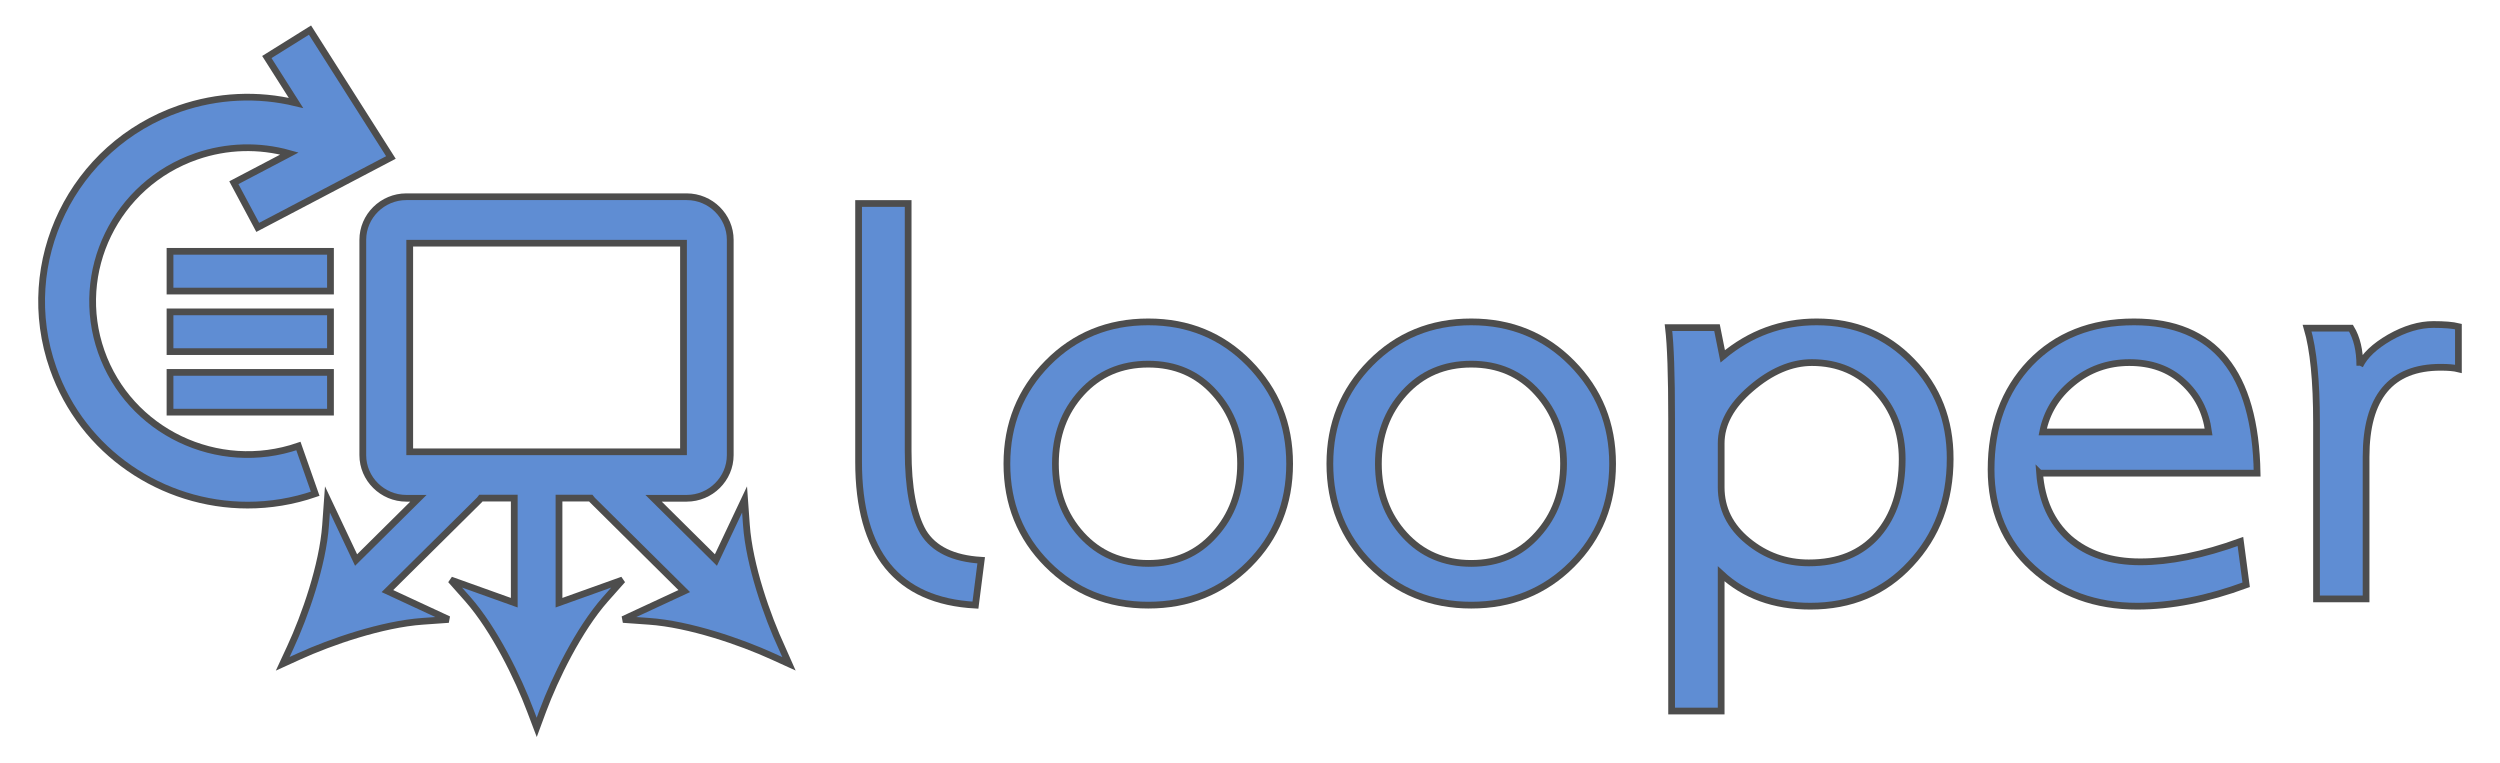
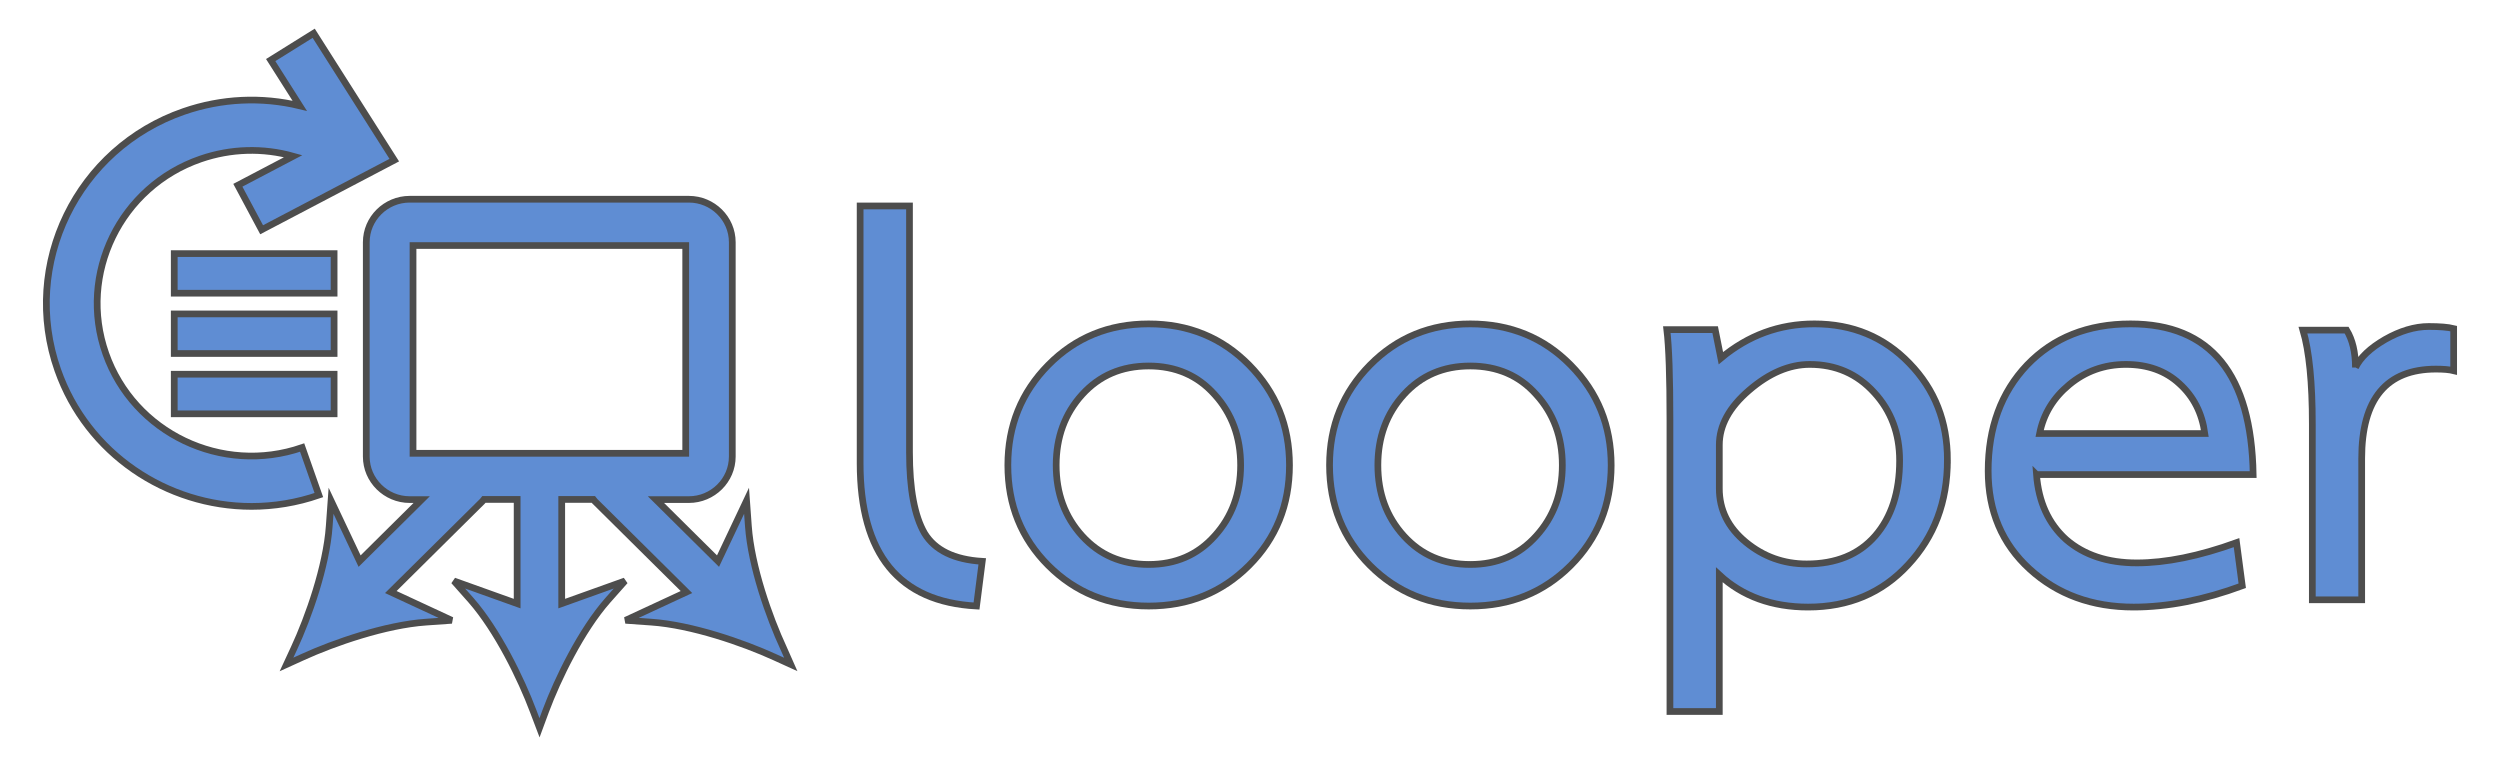
- <svg xmlns="http://www.w3.org/2000/svg" width="196.234mm" height="59.851mm" viewBox="0 0 695.318 212.07" id="svg4198" version="1.1">
+ <svg xmlns="http://www.w3.org/2000/svg" width="174.515" height="53.474" viewBox="0 0 174.515 53.474" id="svg4198" version="1.1">
  <defs id="defs4200" />
-   <g id="layer1" transform="translate(-80.09719,-696.5683)">
-     <g id="g4138-3" transform="matrix(1.013449,0,0,1.004155,-201.0942,-160.1513)" style="stroke:#4d4d4d;stroke-width:1.859;stroke-miterlimit:4;stroke-dasharray:none">
+   <g id="layer1" transform="translate(-340.4989,-775.8664)">
+     <g id="g4138-3" transform="matrix(0.2533623,0,0,0.2510389,270.5436,561.9149)" style="stroke:#4d4d4d;stroke-width:1.859;stroke-miterlimit:4;stroke-dasharray:none">
      <path d="m 345.425,993.079 c 6.151,0 12.408,-1.014 18.536,-3.147 l -4.608,-13.221 c -22.126,7.703 -46.399,-4.021 -54.105,-26.14 -7.711,-22.12 4.015,-46.391 26.137,-54.103 8.327,-2.902 17.177,-3.135 25.513,-0.77 l -15.26,8.083 6.554,12.372 36.548,-19.36 -22.203,-35.28 -11.849,7.456 8.003,12.719 c -10.487,-2.563 -21.509,-2.064 -31.915,1.562 -29.412,10.253 -45,42.521 -34.749,71.93 8.112,23.28 30.022,37.899 53.398,37.899 z" id="path4146-6" style="fill:#5f8dd3;stroke:#4d4d4d;stroke-width:1.859;stroke-miterlimit:4;stroke-dasharray:none" />
      <rect y="922.786" x="324.118" height="11.01" width="44.037" id="rect4157-7" style="color:#000000;clip-rule:nonzero;display:inline;overflow:visible;visibility:visible;opacity:1;isolation:auto;mix-blend-mode:normal;color-interpolation:sRGB;color-interpolation-filters:linearRGB;solid-color:#000000;solid-opacity:1;fill:#5f8dd3;fill-opacity:1;fill-rule:nonzero;stroke:#4d4d4d;stroke-width:1.859;stroke-linecap:butt;stroke-linejoin:miter;stroke-miterlimit:4;stroke-dasharray:none;stroke-dashoffset:0;stroke-opacity:1;marker:none;color-rendering:auto;image-rendering:auto;shape-rendering:auto;text-rendering:auto;enable-background:accumulate" />
      <rect style="color:#000000;clip-rule:nonzero;display:inline;overflow:visible;visibility:visible;opacity:1;isolation:auto;mix-blend-mode:normal;color-interpolation:sRGB;color-interpolation-filters:linearRGB;solid-color:#000000;solid-opacity:1;fill:#5f8dd3;fill-opacity:1;fill-rule:nonzero;stroke:#4d4d4d;stroke-width:1.859;stroke-linecap:butt;stroke-linejoin:miter;stroke-miterlimit:4;stroke-dasharray:none;stroke-dashoffset:0;stroke-opacity:1;marker:none;color-rendering:auto;image-rendering:auto;shape-rendering:auto;text-rendering:auto;enable-background:accumulate" id="rect4159-5" width="44.037" height="11.01" x="324.118" y="939.554" />
      <rect y="956.322" x="324.118" height="11.01" width="44.037" id="rect4161-3" style="color:#000000;clip-rule:nonzero;display:inline;overflow:visible;visibility:visible;opacity:1;isolation:auto;mix-blend-mode:normal;color-interpolation:sRGB;color-interpolation-filters:linearRGB;solid-color:#000000;solid-opacity:1;fill:#5f8dd3;fill-opacity:1;fill-rule:nonzero;stroke:#4d4d4d;stroke-width:1.859;stroke-linecap:butt;stroke-linejoin:miter;stroke-miterlimit:4;stroke-dasharray:none;stroke-dashoffset:0;stroke-opacity:1;marker:none;color-rendering:auto;image-rendering:auto;shape-rendering:auto;text-rendering:auto;enable-background:accumulate" />
      <path d="m 492.004,1032.524 c -4,-8.69 -8.92,-22.806 -9.702,-33.933 l -0.506,-7.081 -7.863,16.783 -17.105,-17.105 9.081,0 c 6.575,0 11.955,-5.38 11.955,-11.955 l 0,-59.614 c 0,-6.575 -5.38,-11.955 -11.955,-11.955 l -76.929,0 c -6.575,0 -11.955,5.38 -11.955,11.955 l 0,59.614 c 0,6.575 5.38,11.955 11.955,11.955 l 3.311,0 -17.105,17.105 -7.863,-16.783 -0.506,7.081 c -0.782,11.127 -5.702,25.243 -9.702,33.933 l -2.069,4.506 4.506,-2.069 c 8.69,-4 22.806,-8.92 33.933,-9.702 l 7.081,-0.506 -16.783,-7.863 25.243,-25.243 c 0.138,-0.138 0.276,-0.322 0.414,-0.506 l 9.152,0 0,28.967 -17.426,-6.299 4.69,5.334 c 7.311,8.414 13.794,21.84 17.151,30.853 l 1.747,4.644 1.701,-4.644 c 3.311,-8.966 9.794,-22.438 17.151,-30.853 l 4.69,-5.334 -17.426,6.299 0,-28.967 8.715,0 c 0.138,0.184 0.276,0.322 0.414,0.506 l 25.243,25.243 -16.783,7.863 7.081,0.506 c 11.127,0.782 25.243,5.702 33.933,9.702 l 4.506,2.069 z m -102.103,-111.986 75.136,0 0,57.775 -75.136,0 z" id="path4167-2" style="fill:#5f8dd3;stroke:#4d4d4d;stroke-width:1.859;stroke-miterlimit:4;stroke-dasharray:none" />
    </g>
-     <g style="color:#000000;font-style:normal;font-variant:normal;font-weight:bold;font-stretch:normal;font-size:145.081px;line-height:0%;font-family:Laksaman;-inkscape-font-specification:'Laksaman Bold';text-indent:0;text-align:center;text-decoration:none;text-decoration-line:none;text-decoration-style:solid;text-decoration-color:#000000;letter-spacing:0px;word-spacing:0px;text-transform:none;direction:ltr;block-progression:tb;writing-mode:lr-tb;baseline-shift:baseline;text-anchor:middle;white-space:normal;clip-rule:nonzero;display:inline;overflow:visible;visibility:visible;opacity:1;isolation:auto;mix-blend-mode:normal;color-interpolation:sRGB;color-interpolation-filters:linearRGB;solid-color:#000000;solid-opacity:1;fill:#5f8dd3;fill-opacity:1;fill-rule:nonzero;stroke:#4d4d4d;stroke-width:1.875;stroke-linecap:butt;stroke-linejoin:miter;stroke-miterlimit:4;stroke-dasharray:none;stroke-dashoffset:0;stroke-opacity:1;marker:none;color-rendering:auto;image-rendering:auto;shape-rendering:auto;text-rendering:auto;enable-background:accumulate" id="text4169-2">
+     <g style="color:#000000;font-style:normal;font-variant:normal;font-weight:bold;font-stretch:normal;font-size:145.081px;line-height:0%;font-family:Laksaman;-inkscape-font-specification:'Laksaman Bold';text-indent:0;text-align:center;text-decoration:none;text-decoration-line:none;text-decoration-style:solid;text-decoration-color:#000000;letter-spacing:0px;word-spacing:0px;text-transform:none;direction:ltr;block-progression:tb;writing-mode:lr-tb;baseline-shift:baseline;text-anchor:middle;white-space:normal;clip-rule:nonzero;display:inline;overflow:visible;visibility:visible;opacity:1;isolation:auto;mix-blend-mode:normal;color-interpolation:sRGB;color-interpolation-filters:linearRGB;solid-color:#000000;solid-opacity:1;fill:#5f8dd3;fill-opacity:1;fill-rule:nonzero;stroke:#4d4d4d;stroke-width:1.875;stroke-linecap:butt;stroke-linejoin:miter;stroke-miterlimit:4;stroke-dasharray:none;stroke-dashoffset:0;stroke-opacity:1;marker:none;color-rendering:auto;image-rendering:auto;shape-rendering:auto;text-rendering:auto;enable-background:accumulate" id="text4169-2" transform="matrix(0.25,0,0,0.25,320.8172,601.9527)">
      <path d="m 351.394,864.874 q -32.498,-1.741 -32.498,-39.897 l 0,-71.815 13.783,0 0,68.768 q 0,15.379 4.207,22.633 4.352,7.109 16.104,7.834 l -1.596,12.477 z" style="font-style:normal;font-variant:normal;font-weight:bold;font-stretch:normal;font-family:Laksaman;-inkscape-font-specification:'Laksaman Bold';fill:#5f8dd3;fill-opacity:1;stroke:#4d4d4d;stroke-width:1.875;stroke-miterlimit:4;stroke-dasharray:none" id="path4215" />
      <path d="m 438.778,825.557 q 0,16.684 -11.316,28.001 -11.316,11.316 -28.001,11.316 -16.684,0 -28.001,-11.316 -11.316,-11.316 -11.316,-28.001 0,-16.539 11.316,-28.001 11.316,-11.461 28.001,-11.461 16.684,0 28.001,11.461 11.316,11.461 11.316,28.001 z m -39.317,27.71 q 11.316,0 18.425,-7.979 7.254,-7.979 7.254,-19.731 0,-11.752 -7.254,-19.731 -7.109,-7.979 -18.425,-7.979 -11.316,0 -18.57,7.979 -7.254,7.979 -7.254,19.731 0,11.752 7.254,19.731 7.254,7.979 18.57,7.979 z" style="font-style:normal;font-variant:normal;font-weight:bold;font-stretch:normal;font-family:Laksaman;-inkscape-font-specification:'Laksaman Bold';fill:#5f8dd3;fill-opacity:1;stroke:#4d4d4d;stroke-width:1.875;stroke-miterlimit:4;stroke-dasharray:none" id="path4217" />
      <path d="m 528.603,825.557 q 0,16.684 -11.316,28.001 -11.316,11.316 -28.001,11.316 -16.684,0 -28.001,-11.316 -11.316,-11.316 -11.316,-28.001 0,-16.539 11.316,-28.001 11.316,-11.461 28.001,-11.461 16.684,0 28.001,11.461 11.316,11.461 11.316,28.001 z m -39.317,27.71 q 11.316,0 18.425,-7.979 7.254,-7.979 7.254,-19.731 0,-11.752 -7.254,-19.731 -7.109,-7.979 -18.425,-7.979 -11.316,0 -18.57,7.979 -7.254,7.979 -7.254,19.731 0,11.752 7.254,19.731 7.254,7.979 18.57,7.979 z" style="font-style:normal;font-variant:normal;font-weight:bold;font-stretch:normal;font-family:Laksaman;-inkscape-font-specification:'Laksaman Bold';fill:#5f8dd3;fill-opacity:1;stroke:#4d4d4d;stroke-width:1.875;stroke-miterlimit:4;stroke-dasharray:none" id="path4219" />
      <path d="m 622.491,824.106 q 0,17.555 -11.026,29.306 -10.881,11.752 -27.856,11.752 -15.088,0 -24.809,-8.995 l 0,38.156 -13.783,0 0,-81.391 q 0,-17.99 -0.87,-25.244 l 13.493,0 1.596,7.979 q 11.461,-9.575 26.115,-9.575 15.959,0 26.55,11.026 10.591,10.881 10.591,26.985 z m -39.317,29.016 q 12.332,0 19.151,-7.834 6.819,-7.834 6.819,-21.037 0,-11.316 -7.109,-19.006 -7.109,-7.834 -17.99,-7.834 -8.56,0 -16.974,7.254 -8.27,7.109 -8.27,15.234 l 0,12.187 q 0,8.85 7.399,14.943 7.399,6.093 16.974,6.093 z" style="font-style:normal;font-variant:normal;font-weight:bold;font-stretch:normal;font-family:Laksaman;-inkscape-font-specification:'Laksaman Bold';fill:#5f8dd3;fill-opacity:1;stroke:#4d4d4d;stroke-width:1.875;stroke-miterlimit:4;stroke-dasharray:none" id="path4221" />
      <path d="m 647.364,828.168 q 0.87,11.461 8.27,18.135 7.544,6.529 19.731,6.529 12.187,0 27.856,-5.658 l 1.596,12.042 q -16.104,5.948 -30.322,5.948 -17.41,0 -29.016,-10.591 -11.606,-10.591 -11.606,-27.42 0,-18.135 10.881,-29.597 11.026,-11.461 28.871,-11.461 33.514,0 34.239,42.074 l -60.499,0 z m 47.006,-11.461 q -1.161,-8.56 -7.109,-13.928 -5.803,-5.368 -14.943,-5.368 -8.995,0 -15.814,5.658 -6.674,5.513 -8.27,13.638 l 46.136,0 z" style="font-style:normal;font-variant:normal;font-weight:bold;font-stretch:normal;font-family:Laksaman;-inkscape-font-specification:'Laksaman Bold';fill:#5f8dd3;fill-opacity:1;stroke:#4d4d4d;stroke-width:1.875;stroke-miterlimit:4;stroke-dasharray:none" id="path4223" />
      <path d="m 736.427,798.281 q 2.031,-4.207 8.27,-7.834 6.384,-3.627 12.187,-3.627 4.643,0 6.964,0.58 l 0,11.752 q -1.741,-0.435 -4.933,-0.435 -20.747,0 -20.747,24.954 l 0,39.462 -13.783,0 0,-49.037 q 0,-17.41 -2.611,-26.26 l 12.187,0 q 2.466,4.062 2.466,10.446 z" style="font-style:normal;font-variant:normal;font-weight:bold;font-stretch:normal;font-family:Laksaman;-inkscape-font-specification:'Laksaman Bold';fill:#5f8dd3;fill-opacity:1;stroke:#4d4d4d;stroke-width:1.875;stroke-miterlimit:4;stroke-dasharray:none" id="path4225" />
    </g>
  </g>
</svg>
